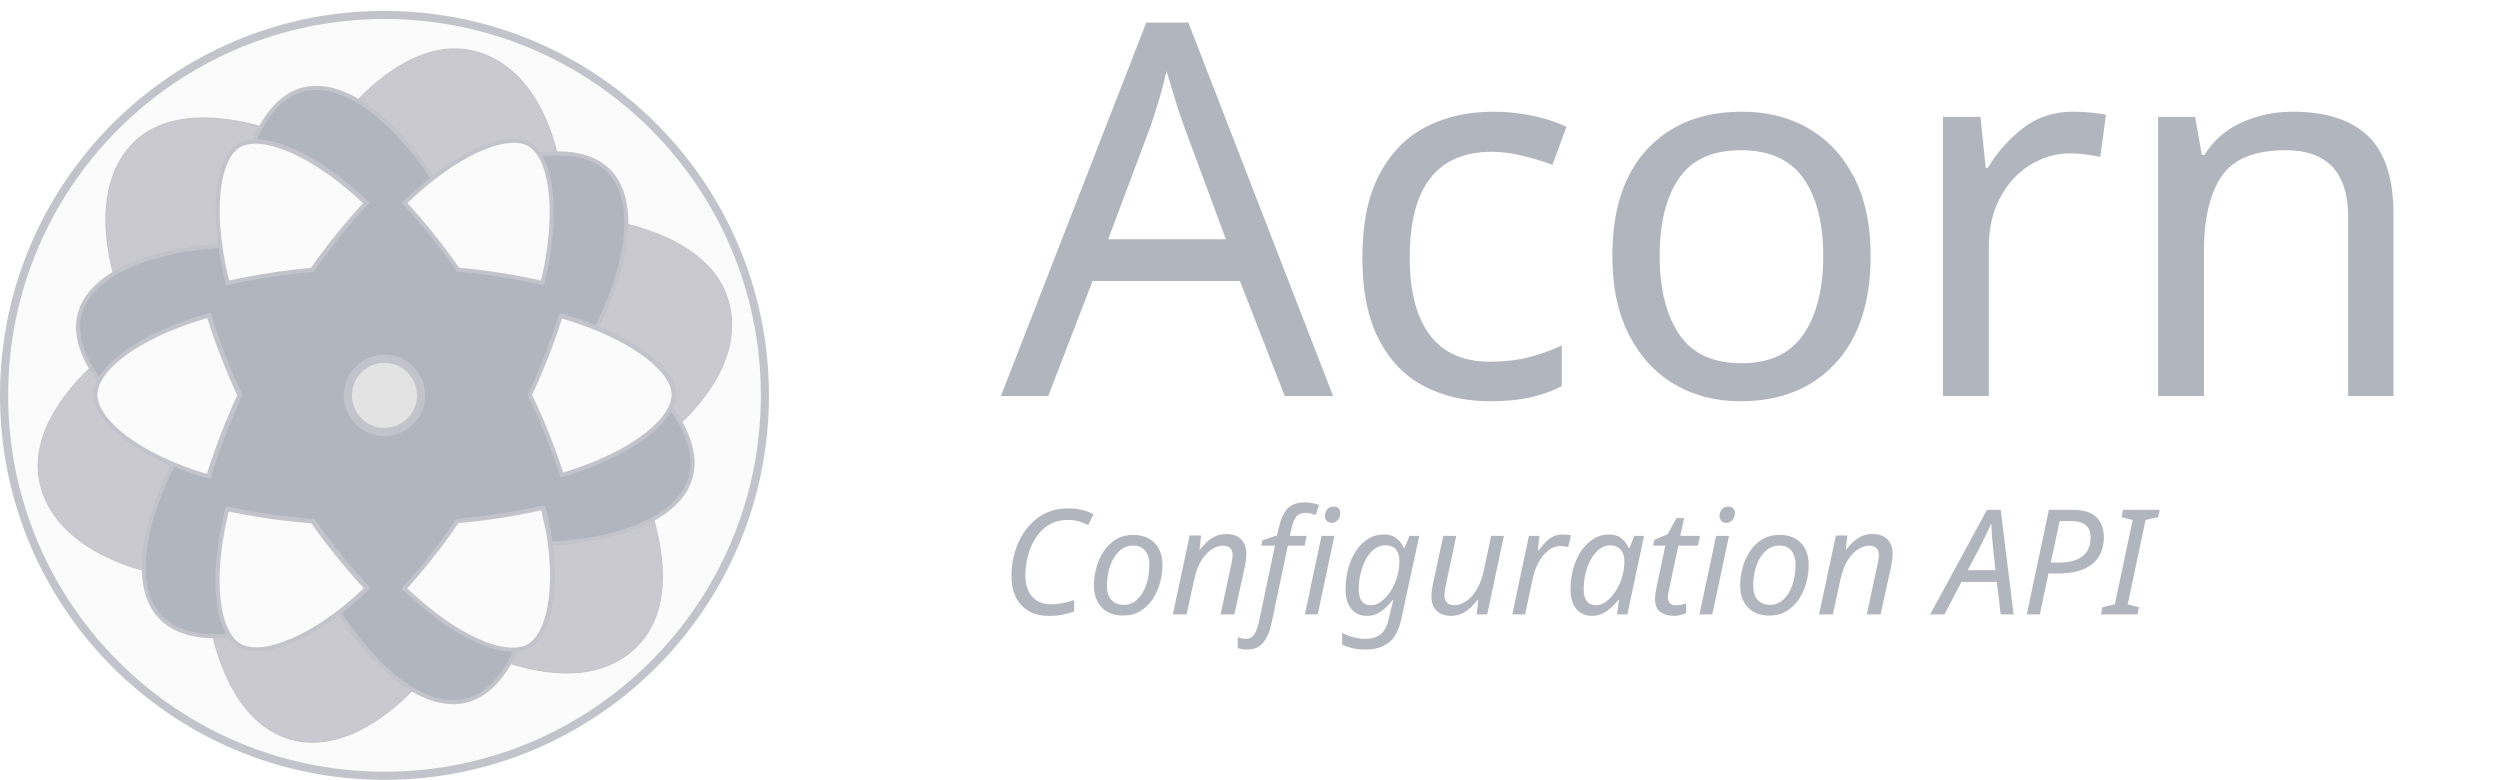
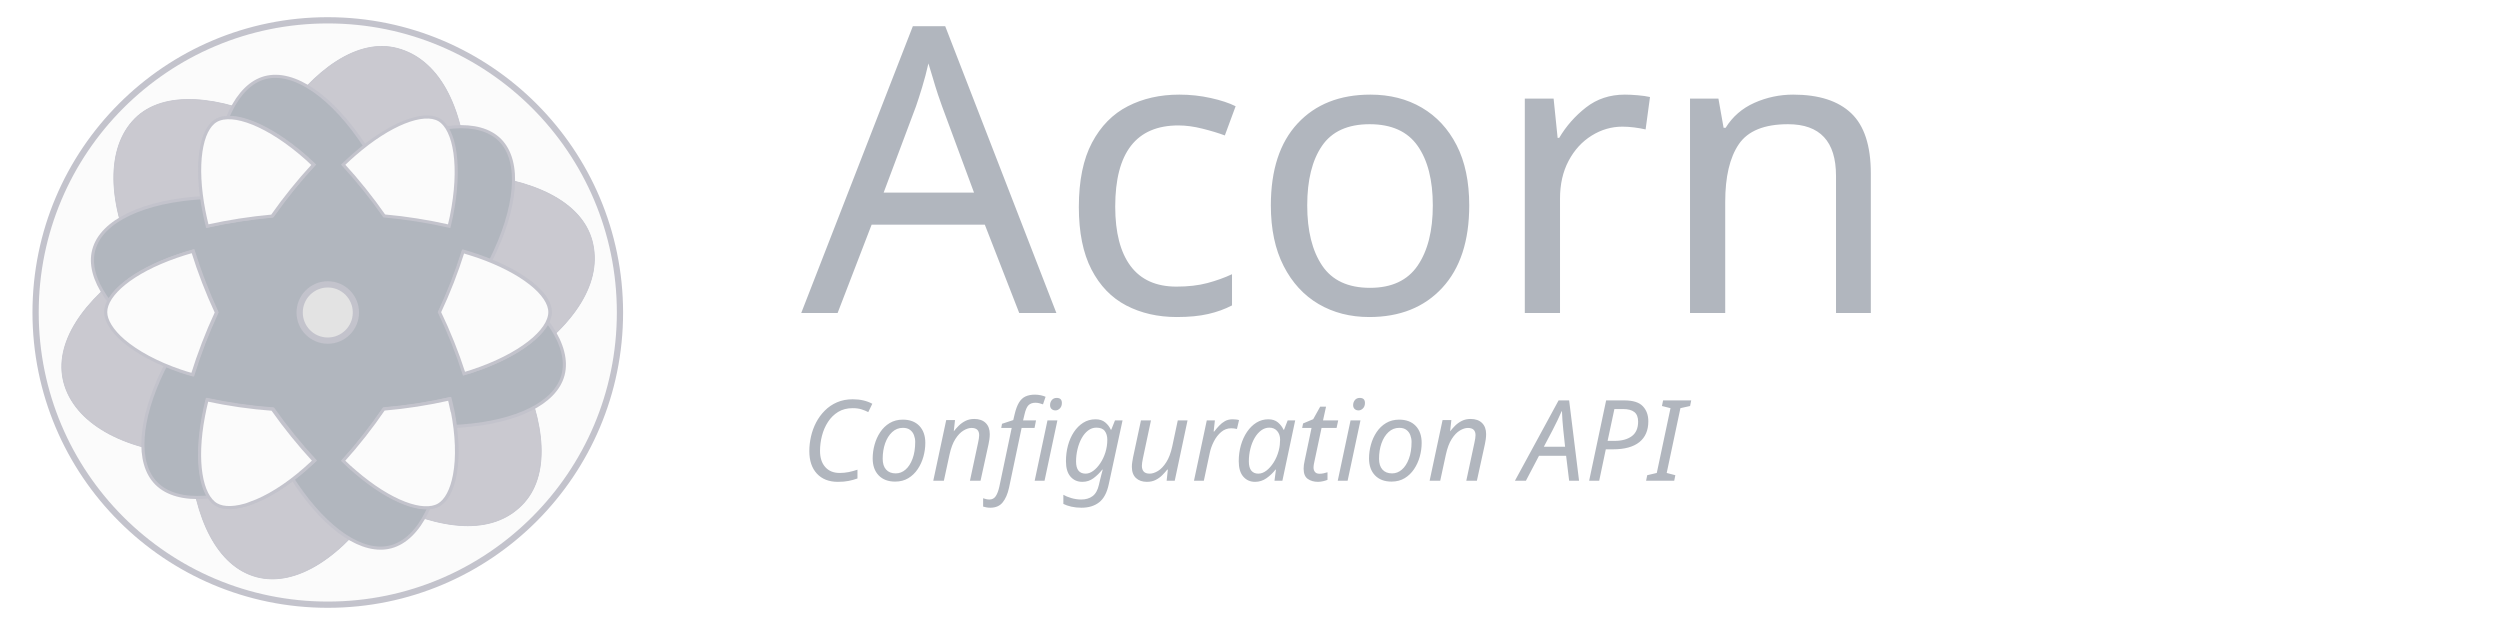
- <svg xmlns="http://www.w3.org/2000/svg" viewBox="0 0 614.45 191.67">
+ <svg xmlns="http://www.w3.org/2000/svg" viewBox="0 0 800 200">
  <defs>
    <style>.cls-1,.cls-5{fill:#fbfbfb;}.cls-2{fill:#c3c3cc;}.cls-3{fill:#cac9d0;stroke-width:0.25px;}.cls-3,.cls-4,.cls-5{stroke:#c3c3cc;stroke-miterlimit:10;}.cls-4,.cls-7,.cls-8{fill:#b1b6be;}.cls-6{fill:#e3e3e3;}.cls-7{font-size:128px;font-family:ColonnaMT, Colonna MT;}.cls-8{font-size:36px;font-family:MesloLGS-NF-Italic, MesloLGS NF;font-style:italic;}</style>
  </defs>
  <g id="Layer_7" data-name="Layer 7">
-     <circle class="cls-1" cx="94.5" cy="97.17" r="93.5" />
-     <path class="cls-2" d="M104.89,7.5A92.5,92.5,0,1,1,12.39,100a92.5,92.5,0,0,1,92.5-92.5m0-2a94.5,94.5,0,1,0,94.5,94.5,94.6,94.6,0,0,0-94.5-94.5Z" transform="translate(-10.39 -2.83)" />
-     <path class="cls-3" d="M43.22,37.93c-9.35,9.34-8.95,27.19.52,46.5C26.41,96,17.11,110,20.44,122.45c3.43,12.77,18.72,21.59,40.17,23,1.56,20.77,9.06,35.82,21.48,39.14,12.77,3.4,27.68-6.59,39.64-24.45,19.94,10,35.76,11,45.23,1.5,9.13-9.13,7.88-26.17-1.42-45.24,18.71-12.36,27.39-26.42,23.92-39.36-3.35-12.46-18.74-19.9-39.91-21.37-1.32-22.24-9.42-36.72-22.36-40.17-12.48-3.33-26.6,6.28-38.45,23.9C70,30.37,52.31,28.84,43.22,37.93Z" transform="translate(-10.39 -2.83)" />
-     <path class="cls-4" d="M123.27,47.31q-2.35,1.14-4.65,2.42c-.6-1-1.22-2-1.86-3-10.33-15.68-22.55-24.4-32-21.87-9,2.43-15,15.25-16.19,33-.12,1.75-.2,3.5-.23,5.25-1.17,0-2.33.07-3.5.14C46.12,64.36,32.46,70.6,30,80c-2.41,9,5.73,20.58,20.47,30.49q2.19,1.47,4.45,2.83c-1,1.8-1.94,3.59-2.79,5.34-7.58,15.69-8.65,29.48-2.06,36.08,6.81,6.81,21.62,5.66,37.88-2.31,1.32-.65,2.62-1.33,3.9-2.05,1,1.63,2,3.22,3.06,4.79,9.81,14.4,21.22,22.22,30.22,19.8,9.31-2.5,15.71-15.89,16.92-34,.1-1.42.16-2.9.18-4.4,1.9,0,3.79-.12,5.69-.26,17.37-1.31,29.84-7.28,32.25-16.3,2.48-9.3-5.93-21.54-21-31.62q-1.72-1.15-3.6-2.28c.49-.9,1-1.79,1.41-2.68,8.42-16.77,9.87-31.72,3-38.62-6.62-6.62-20.69-5.35-36.65,2.44Z" transform="translate(-10.39 -2.83)" />
-     <path class="cls-5" d="M151.27,118.69q-1.28.42-2.61.81a154.84,154.84,0,0,0-7.87-19.69,156.94,156.94,0,0,0,7.57-19.4q2.38.69,4.62,1.46c14.38,4.95,23.15,12.27,23.15,17.91,0,6-9.47,13.81-24.86,18.91Zm-6.38,12.64c1.56,7.86,1.78,15,.75,20.52-.93,5-2.79,8.31-5.09,9.64-4.9,2.84-15.37-.85-26.67-10.57-1.29-1.11-2.6-2.3-3.91-3.56a156.09,156.09,0,0,0,13-16.54,155.33,155.33,0,0,0,21.05-3.25c.32,1.28.6,2.54.84,3.76ZM80.34,161c-4.79,1.69-8.6,1.74-10.9.41-4.9-2.82-6.94-13.74-4.16-28.38q.5-2.59,1.13-5.16a155.91,155.91,0,0,0,21,3,161.52,161.52,0,0,0,13.34,16.49c-1,.93-2,1.84-3,2.72-6,5.27-12.08,9-17.4,10.89ZM57.92,118.65c-7.58-2.59-13.84-6-18.13-9.63-3.85-3.3-5.8-6.58-5.8-9.24C34,94.12,42.43,86.9,56.5,82q2.66-.93,5.35-1.69a159.72,159.72,0,0,0,7.58,19.63,161.1,161.1,0,0,0-7.67,19.91Q59.83,119.3,57.92,118.65ZM65.44,67.5c-2.93-14.93-1-26.19,3.9-29,5.2-3,16.69,1.28,28.81,12,.77.69,1.55,1.41,2.33,2.16A161.51,161.51,0,0,0,87.24,69.06,164.24,164.24,0,0,0,66.5,72.28c-.39-1.58-.75-3.18-1.06-4.78Zm75-29.21c5.2,3,7.22,15.1,4,31-.22,1-.45,2.07-.7,3.09a159.13,159.13,0,0,0-20.78-3.28,156.74,156.74,0,0,0-13.14-16.4q1.74-1.68,3.57-3.27c11.48-10,22.2-13.93,27.09-11.11Z" transform="translate(-10.39 -2.83)" />
-     <path class="cls-5" d="M151.1,118.78q-1.28.42-2.61.81a155.74,155.74,0,0,0-7.87-19.69,155.25,155.25,0,0,0,7.56-19.4c1.59.46,3.14,1,4.62,1.46,14.39,5,23.16,12.27,23.16,17.91,0,6-9.48,13.81-24.86,18.91Zm-6.38,12.64c1.55,7.86,1.77,15,.74,20.52-.92,5-2.78,8.31-5.08,9.64-4.9,2.84-15.38-.85-26.67-10.57q-2-1.66-3.91-3.56a156.09,156.09,0,0,0,13-16.54,155.33,155.33,0,0,0,21-3.25c.31,1.28.59,2.54.84,3.76ZM80.17,161.09c-4.79,1.69-8.6,1.74-10.9.41-4.91-2.82-6.94-13.74-4.16-28.38.33-1.73.7-3.45,1.13-5.16a155.75,155.75,0,0,0,20.94,3,162.88,162.88,0,0,0,13.34,16.49c-1,.93-2,1.84-3,2.72-6,5.27-12.07,9-17.39,10.89ZM57.75,118.74c-7.58-2.59-13.84-6-18.13-9.63-3.85-3.3-5.8-6.58-5.8-9.24,0-5.66,8.44-12.88,22.51-17.78q2.66-.93,5.35-1.69A158,158,0,0,0,69.25,100a162.71,162.71,0,0,0-7.67,19.91C60.3,119.57,59,119.17,57.75,118.74Zm7.51-51.15c-2.92-14.93-1-26.19,3.9-29,5.2-3,16.7,1.28,28.82,12,.77.69,1.55,1.41,2.33,2.16A156.71,156.71,0,0,0,87.07,69.15a164,164,0,0,0-20.74,3.22c-.4-1.58-.75-3.18-1.07-4.79Z" transform="translate(-10.39 -2.83)" />
-     <circle class="cls-6" cx="94.5" cy="97.17" r="9" />
-     <path class="cls-2" d="M104.89,92a8,8,0,1,1-8,8,8,8,0,0,1,8-8m0-2a10,10,0,1,0,10,10,10,10,0,0,0-10-10Z" transform="translate(-10.39 -2.83)" />
-     <text class="cls-7" transform="translate(246 97.34)">Acorn</text>
-     <text class="cls-8" transform="translate(246 151.01)">Configuration API</text>
+     <circle class="cls-1" cx="104.89" cy="100" r="93.5" />
+     <path class="cls-2" d="M104.89,7.5A92.5,92.5,0,1,1,12.39,100a92.5,92.5,0,0,1,92.5-92.5m0-2a94.5,94.5,0,1,0,94.5,94.5,94.6,94.6,0,0,0-94.5-94.5Z" />
+     <path class="cls-3" d="M43.22,37.93c-9.35,9.34-8.95,27.19.52,46.5C26.41,96,17.11,110,20.44,122.45c3.43,12.77,18.72,21.59,40.17,23,1.56,20.77,9.06,35.82,21.48,39.14,12.77,3.4,27.68-6.59,39.64-24.45,19.94,10,35.76,11,45.23,1.5,9.13-9.13,7.88-26.17-1.42-45.24,18.71-12.36,27.39-26.42,23.92-39.36-3.35-12.46-18.74-19.9-39.91-21.37-1.32-22.24-9.42-36.72-22.36-40.17-12.48-3.33-26.6,6.28-38.45,23.9C70,30.37,52.31,28.84,43.22,37.93Z" />
+     <path class="cls-4" d="M123.27,47.31q-2.35,1.14-4.65,2.42c-.6-1-1.22-2-1.86-3-10.33-15.68-22.55-24.4-32-21.87-9,2.43-15,15.25-16.19,33-.12,1.75-.2,3.5-.23,5.25-1.17,0-2.33.07-3.5.14C46.12,64.36,32.46,70.6,30,80c-2.41,9,5.73,20.58,20.47,30.49q2.19,1.47,4.45,2.83c-1,1.8-1.94,3.59-2.79,5.34-7.58,15.69-8.65,29.48-2.06,36.08,6.81,6.81,21.62,5.66,37.88-2.31,1.32-.65,2.62-1.33,3.9-2.05,1,1.63,2,3.22,3.06,4.79,9.81,14.4,21.22,22.22,30.22,19.8,9.31-2.5,15.71-15.89,16.92-34,.1-1.42.16-2.9.18-4.4,1.9,0,3.79-.12,5.69-.26,17.37-1.31,29.84-7.28,32.25-16.3,2.48-9.3-5.93-21.54-21-31.62q-1.72-1.15-3.6-2.28c.49-.9,1-1.79,1.41-2.68,8.42-16.77,9.87-31.72,3-38.62-6.62-6.62-20.69-5.35-36.65,2.44Z" />
+     <path class="cls-5" d="M151.27,118.69q-1.28.42-2.61.81a154.84,154.84,0,0,0-7.87-19.69,156.94,156.94,0,0,0,7.57-19.4q2.38.69,4.62,1.46c14.38,4.95,23.15,12.27,23.15,17.91,0,6-9.47,13.81-24.86,18.91Zm-6.38,12.64c1.56,7.86,1.78,15,.75,20.52-.93,5-2.79,8.31-5.09,9.64-4.9,2.84-15.37-.85-26.67-10.57-1.29-1.11-2.6-2.3-3.91-3.56a156.09,156.09,0,0,0,13-16.54,155.33,155.33,0,0,0,21.05-3.25c.32,1.28.6,2.54.84,3.76ZM80.34,161c-4.79,1.69-8.6,1.74-10.9.41-4.9-2.82-6.94-13.74-4.16-28.38q.5-2.59,1.13-5.16a155.91,155.91,0,0,0,21,3,161.52,161.52,0,0,0,13.34,16.49c-1,.93-2,1.84-3,2.72-6,5.27-12.08,9-17.4,10.89ZM57.92,118.65c-7.58-2.59-13.84-6-18.13-9.63-3.85-3.3-5.8-6.58-5.8-9.24C34,94.12,42.43,86.9,56.5,82q2.66-.93,5.35-1.69a159.72,159.72,0,0,0,7.58,19.63,161.1,161.1,0,0,0-7.67,19.91Q59.83,119.3,57.92,118.65ZM65.44,67.5c-2.93-14.93-1-26.19,3.9-29,5.2-3,16.69,1.28,28.81,12,.77.69,1.55,1.41,2.33,2.16A161.51,161.51,0,0,0,87.24,69.06,164.24,164.24,0,0,0,66.5,72.28c-.39-1.58-.75-3.18-1.06-4.78Zm75-29.21c5.2,3,7.22,15.1,4,31-.22,1-.45,2.07-.7,3.09a159.13,159.13,0,0,0-20.78-3.28,156.74,156.74,0,0,0-13.14-16.4q1.74-1.68,3.57-3.27c11.48-10,22.2-13.93,27.09-11.11Z" />
+     <path class="cls-5" d="M151.1,118.78q-1.28.42-2.61.81a155.74,155.74,0,0,0-7.87-19.69,155.25,155.25,0,0,0,7.56-19.4c1.59.46,3.14,1,4.62,1.46,14.39,5,23.16,12.27,23.16,17.91,0,6-9.48,13.81-24.86,18.91Zm-6.38,12.64c1.55,7.86,1.77,15,.74,20.52-.92,5-2.78,8.31-5.08,9.64-4.9,2.84-15.38-.85-26.67-10.57q-2-1.66-3.91-3.56a156.09,156.09,0,0,0,13-16.54,155.33,155.33,0,0,0,21-3.25c.31,1.28.59,2.54.84,3.76ZM80.17,161.09c-4.79,1.69-8.6,1.74-10.9.41-4.91-2.82-6.94-13.74-4.16-28.38.33-1.73.7-3.45,1.13-5.16a155.75,155.75,0,0,0,20.94,3,162.88,162.88,0,0,0,13.34,16.49c-1,.93-2,1.84-3,2.72-6,5.27-12.07,9-17.39,10.89ZM57.75,118.74c-7.58-2.59-13.84-6-18.13-9.63-3.85-3.3-5.8-6.58-5.8-9.24,0-5.66,8.44-12.88,22.51-17.78q2.66-.93,5.35-1.69A158,158,0,0,0,69.25,100a162.71,162.71,0,0,0-7.67,19.91C60.3,119.57,59,119.17,57.75,118.74Zm7.51-51.15c-2.92-14.93-1-26.19,3.9-29,5.2-3,16.7,1.28,28.82,12,.77.69,1.55,1.41,2.33,2.16A156.71,156.71,0,0,0,87.07,69.15a164,164,0,0,0-20.74,3.22c-.4-1.58-.75-3.18-1.07-4.79Z" />
+     <circle class="cls-6" cx="104.89" cy="100" r="9" />
+     <path class="cls-2" d="M104.89,92a8,8,0,1,1-8,8,8,8,0,0,1,8-8m0-2a10,10,0,1,0,10,10,10,10,0,0,0-10-10Z" />
+     <text class="cls-7" transform="translate(256.39 100.17)">Acorn</text>
+     <text class="cls-8" transform="translate(256.39 153.83)">Configuration API</text>
  </g>
</svg>
